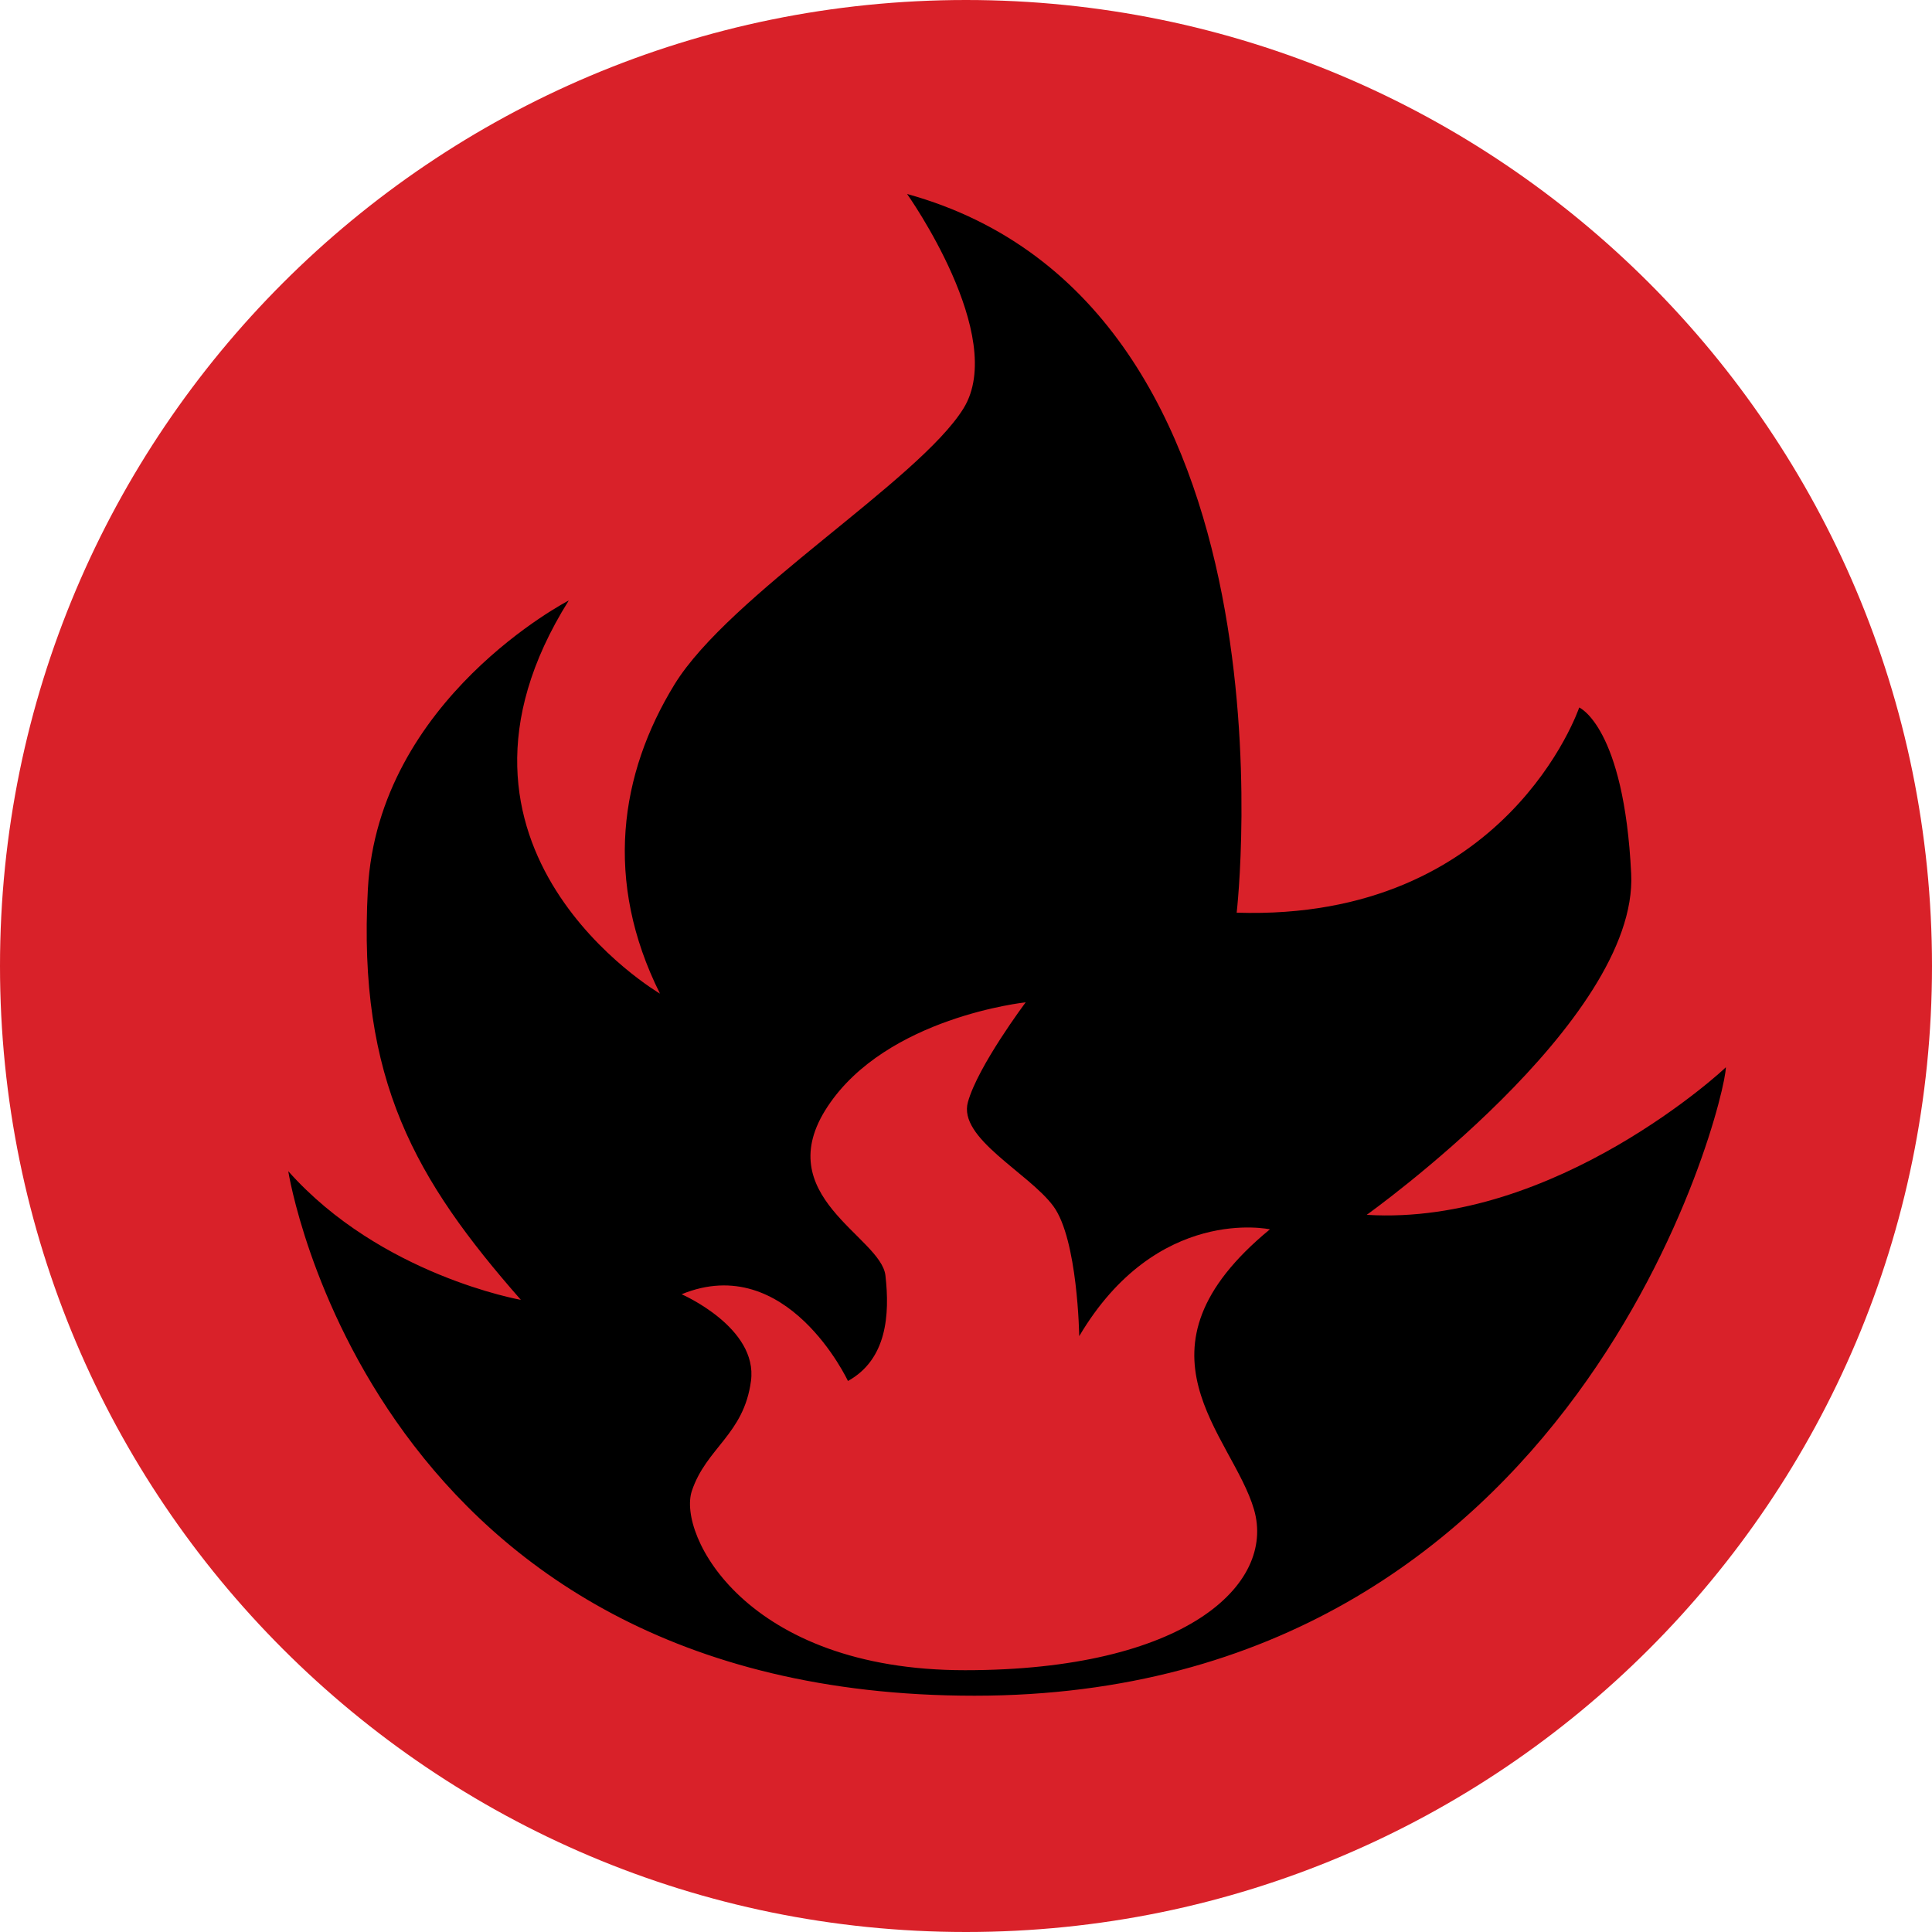
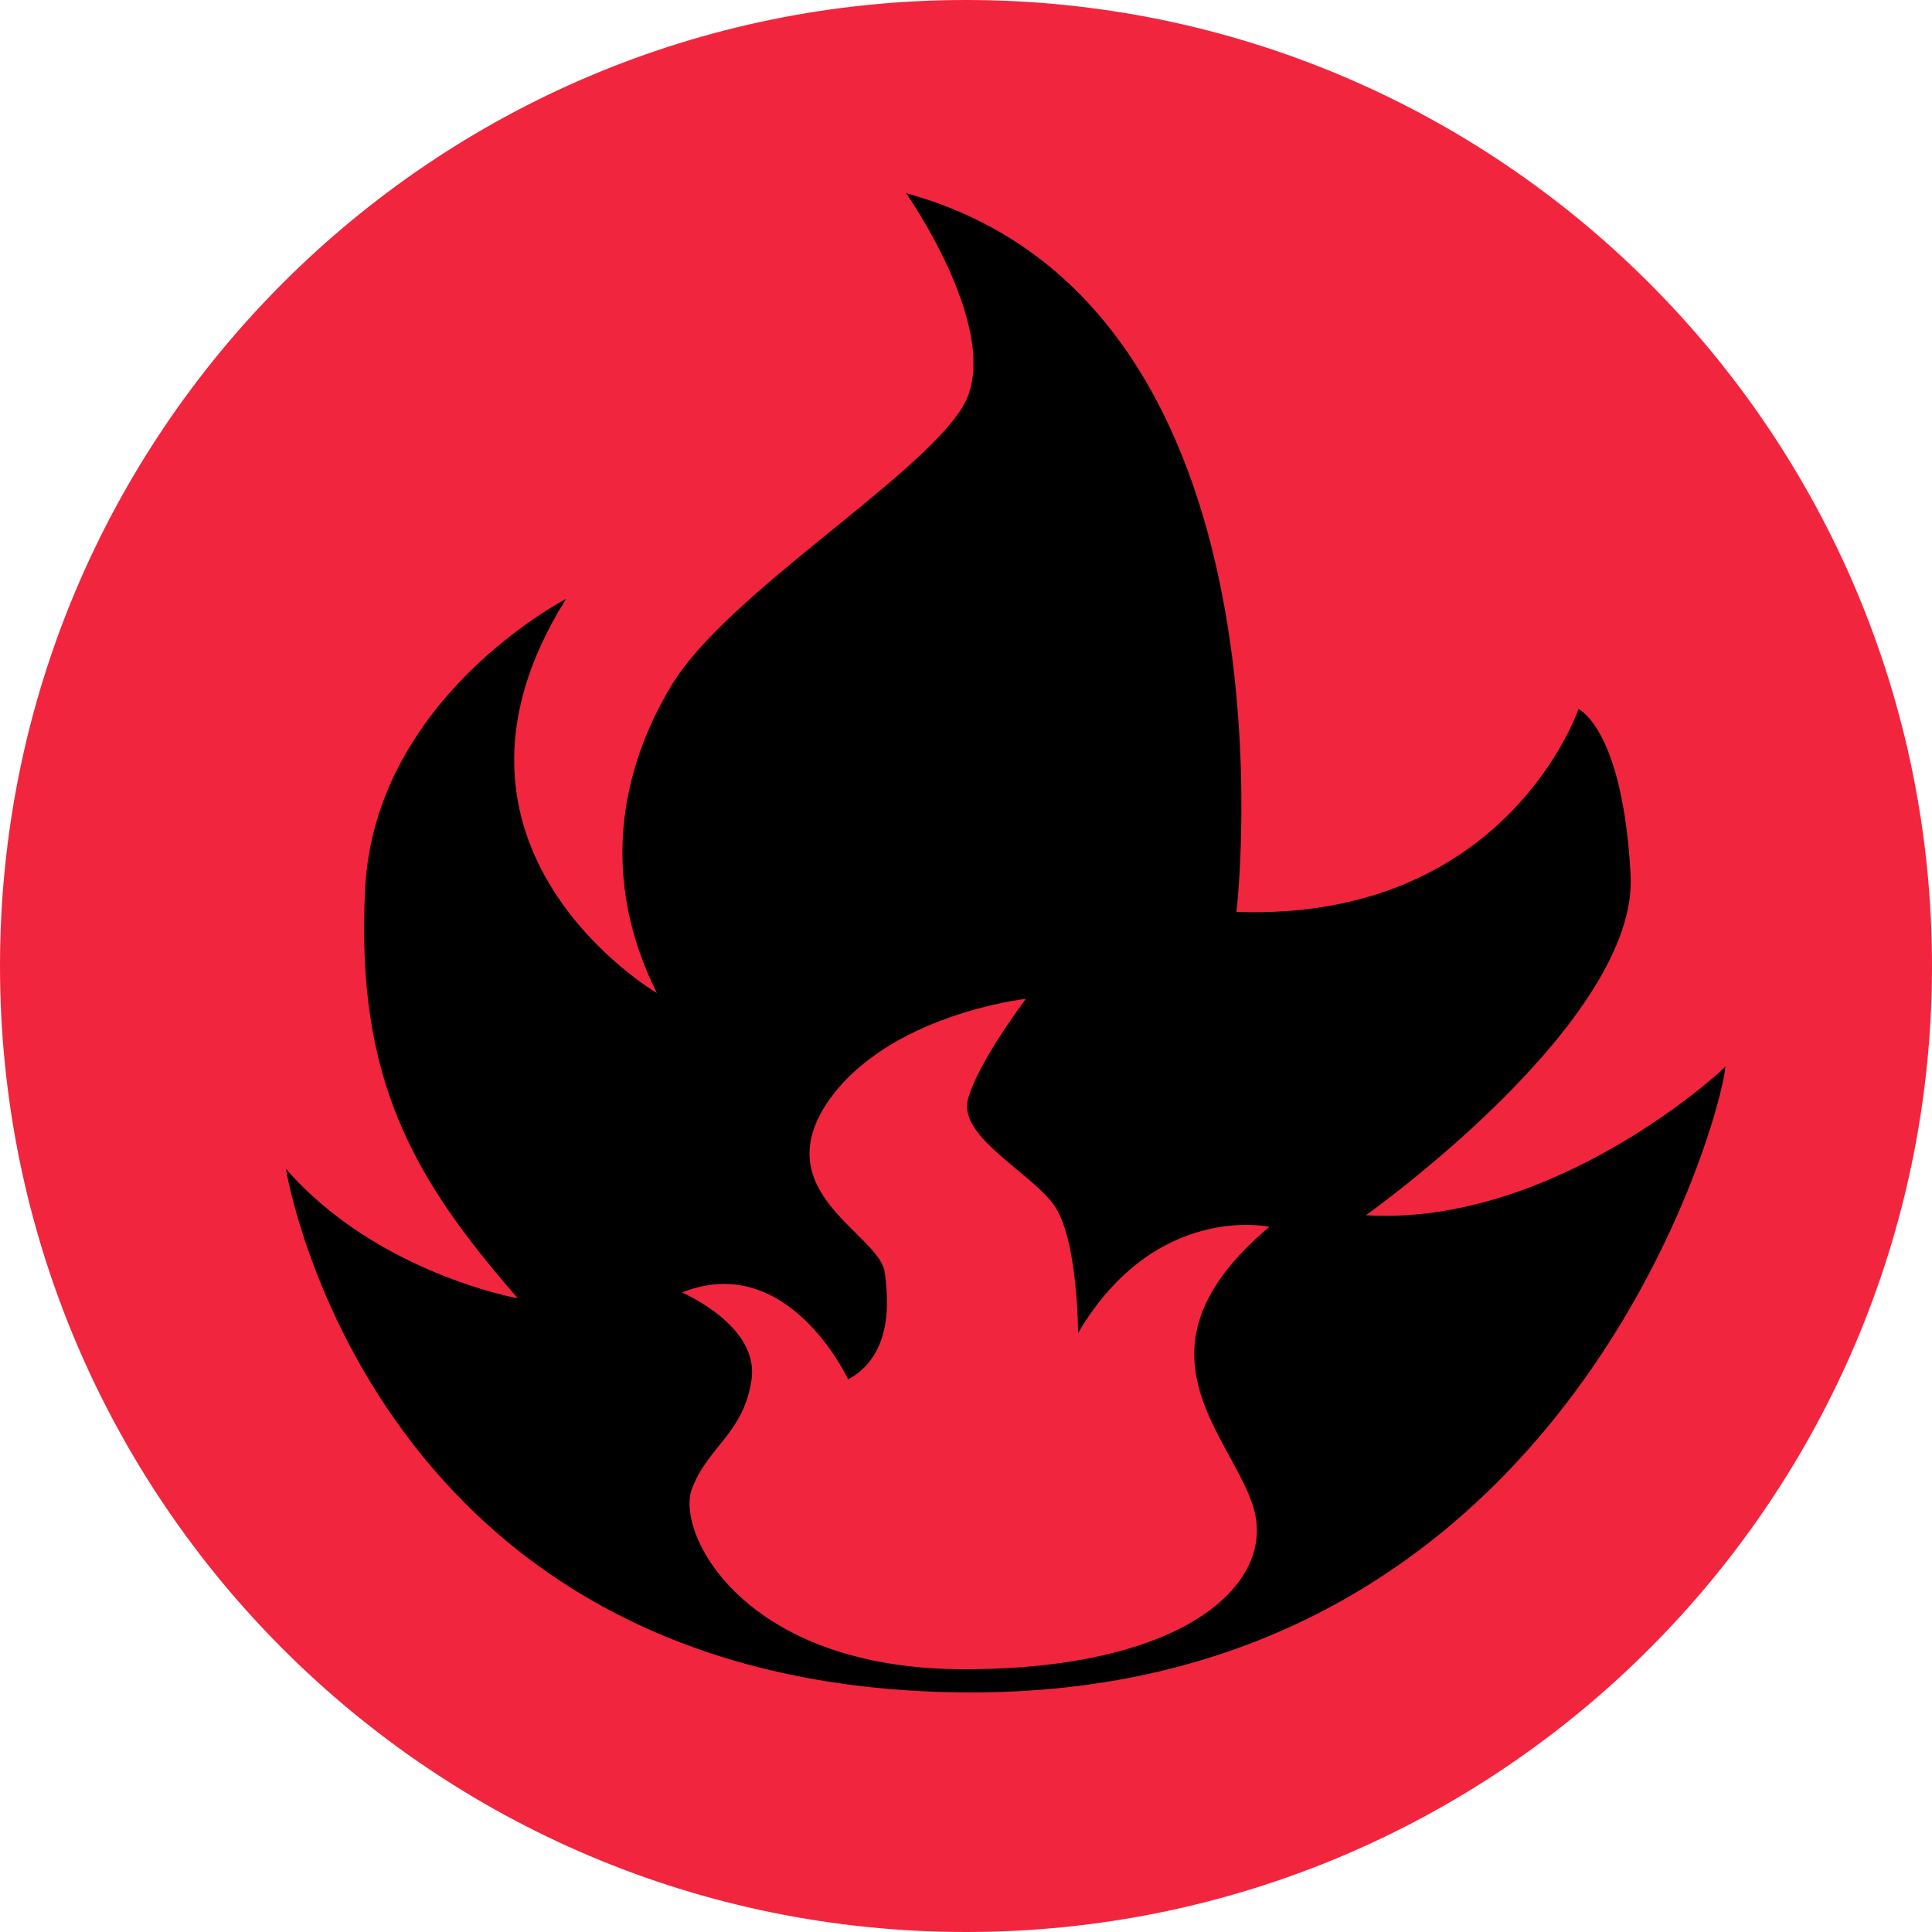
<svg xmlns="http://www.w3.org/2000/svg" version="1.1" id="Layer_1" x="0px" y="0px" viewBox="0 0 100 100" style="enable-background:new 0 0 100 100;" xml:space="preserve">
  <style type="text/css">
- 	.st0{fill:#D92129;}
+ 	.st0{fill:#F2253E;}
</style>
  <g>
    <circle class="st0" cx="50" cy="50" r="50" />
-     <path id="fire" d="M70.74,62.88c0,0,14.06-10.02,13.69-17.65c-0.37-7.62-2.69-8.61-2.69-8.61s-3.74,11.07-17.73,10.62   c0,0,3.66-31.47-17.06-37.2c0,0,5.23,7.36,2.92,11.1c-2.32,3.74-12.11,9.65-14.96,14.29c-2.84,4.63-3.66,10.17-0.75,16   c0,0-12.79-7.48-4.72-20.35c0,0-9.87,5.09-10.4,14.96c-0.53,9.87,2.47,15.03,7.92,21.24c0,0-7.25-1.27-12.04-6.66   c0,0,4.25,27.15,35.52,27.15s38.89-30.74,38.89-32.53C89.36,55.24,80.54,63.48,70.74,62.88z M64.91,78.14   c1.12,3.89-3.59,8.31-14.96,8.31s-14.89-7.03-14.14-9.28c0.75-2.24,2.69-2.92,3.06-5.69c0.37-2.77-3.59-4.49-3.59-4.49   c5.46-2.24,8.61,4.49,8.61,4.49c2.02-1.12,2.17-3.44,1.94-5.46c-0.23-2.02-6.06-4.12-2.99-8.75c3.06-4.63,10.25-5.39,10.25-5.39   s-2.47,3.29-2.99,5.16c-0.53,1.87,3.14,3.66,4.42,5.39c1.27,1.72,1.34,6.73,1.34,6.73c4.03-6.81,9.87-5.53,9.87-5.53   C58.1,69.91,63.78,74.25,64.91,78.14z" />
+     <path id="fire" d="M70.7,62.9c0,0,14.1-10,13.7-17.6c-0.4-7.6-2.7-8.6-2.7-8.6S78,47.7,64,47.2c0,0,3.7-31.5-17.1-37.2   c0,0,5.2,7.4,2.9,11.1c-2.3,3.7-12.1,9.6-15,14.3c-2.8,4.6-3.7,10.2-0.8,16c0,0-12.8-7.5-4.7-20.4c0,0-9.9,5.1-10.4,15   c-0.5,9.9,2.5,15,7.9,21.2c0,0-7.3-1.3-12-6.7c0,0,4.3,27.1,35.5,27.1S89.3,57,89.3,55.2C89.4,55.2,80.5,63.5,70.7,62.9z    M64.9,78.1c1.1,3.9-3.6,8.3-15,8.3s-14.9-7-14.1-9.3c0.8-2.2,2.7-2.9,3.1-5.7c0.4-2.8-3.6-4.5-3.6-4.5c5.5-2.2,8.6,4.5,8.6,4.5   c2-1.1,2.2-3.4,1.9-5.5c-0.2-2-6.1-4.1-3-8.8c3.1-4.6,10.3-5.4,10.3-5.4s-2.5,3.3-3,5.2c-0.5,1.9,3.1,3.7,4.4,5.4   c1.3,1.7,1.3,6.7,1.3,6.7c4-6.8,9.9-5.5,9.9-5.5C58.1,69.9,63.8,74.3,64.9,78.1z" />
  </g>
</svg>
